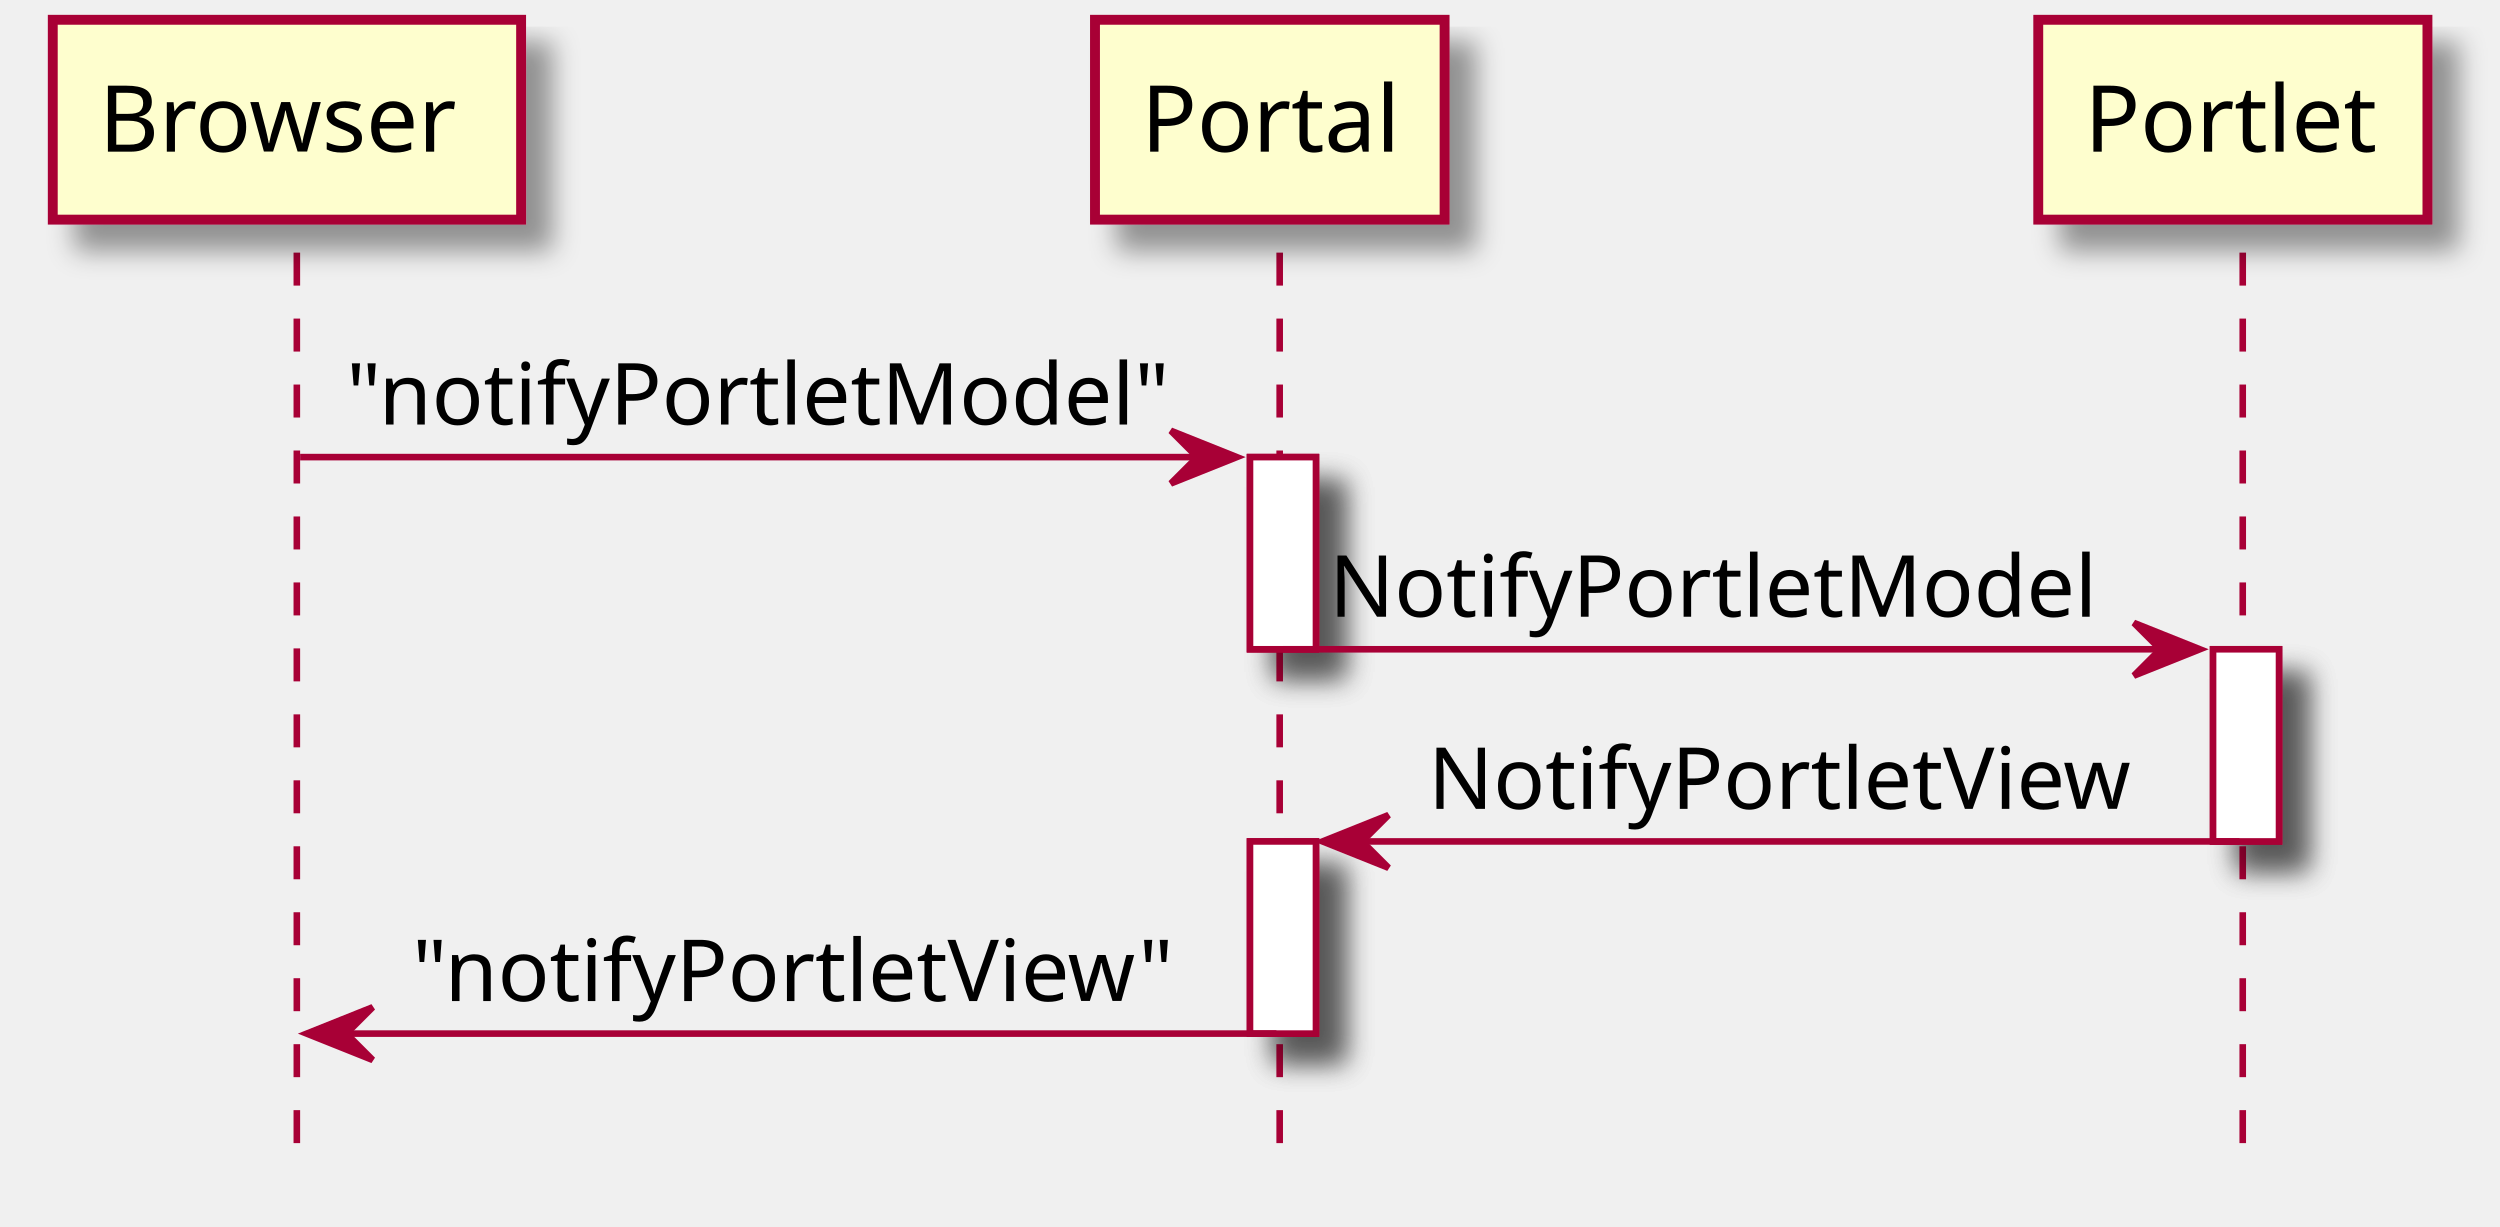
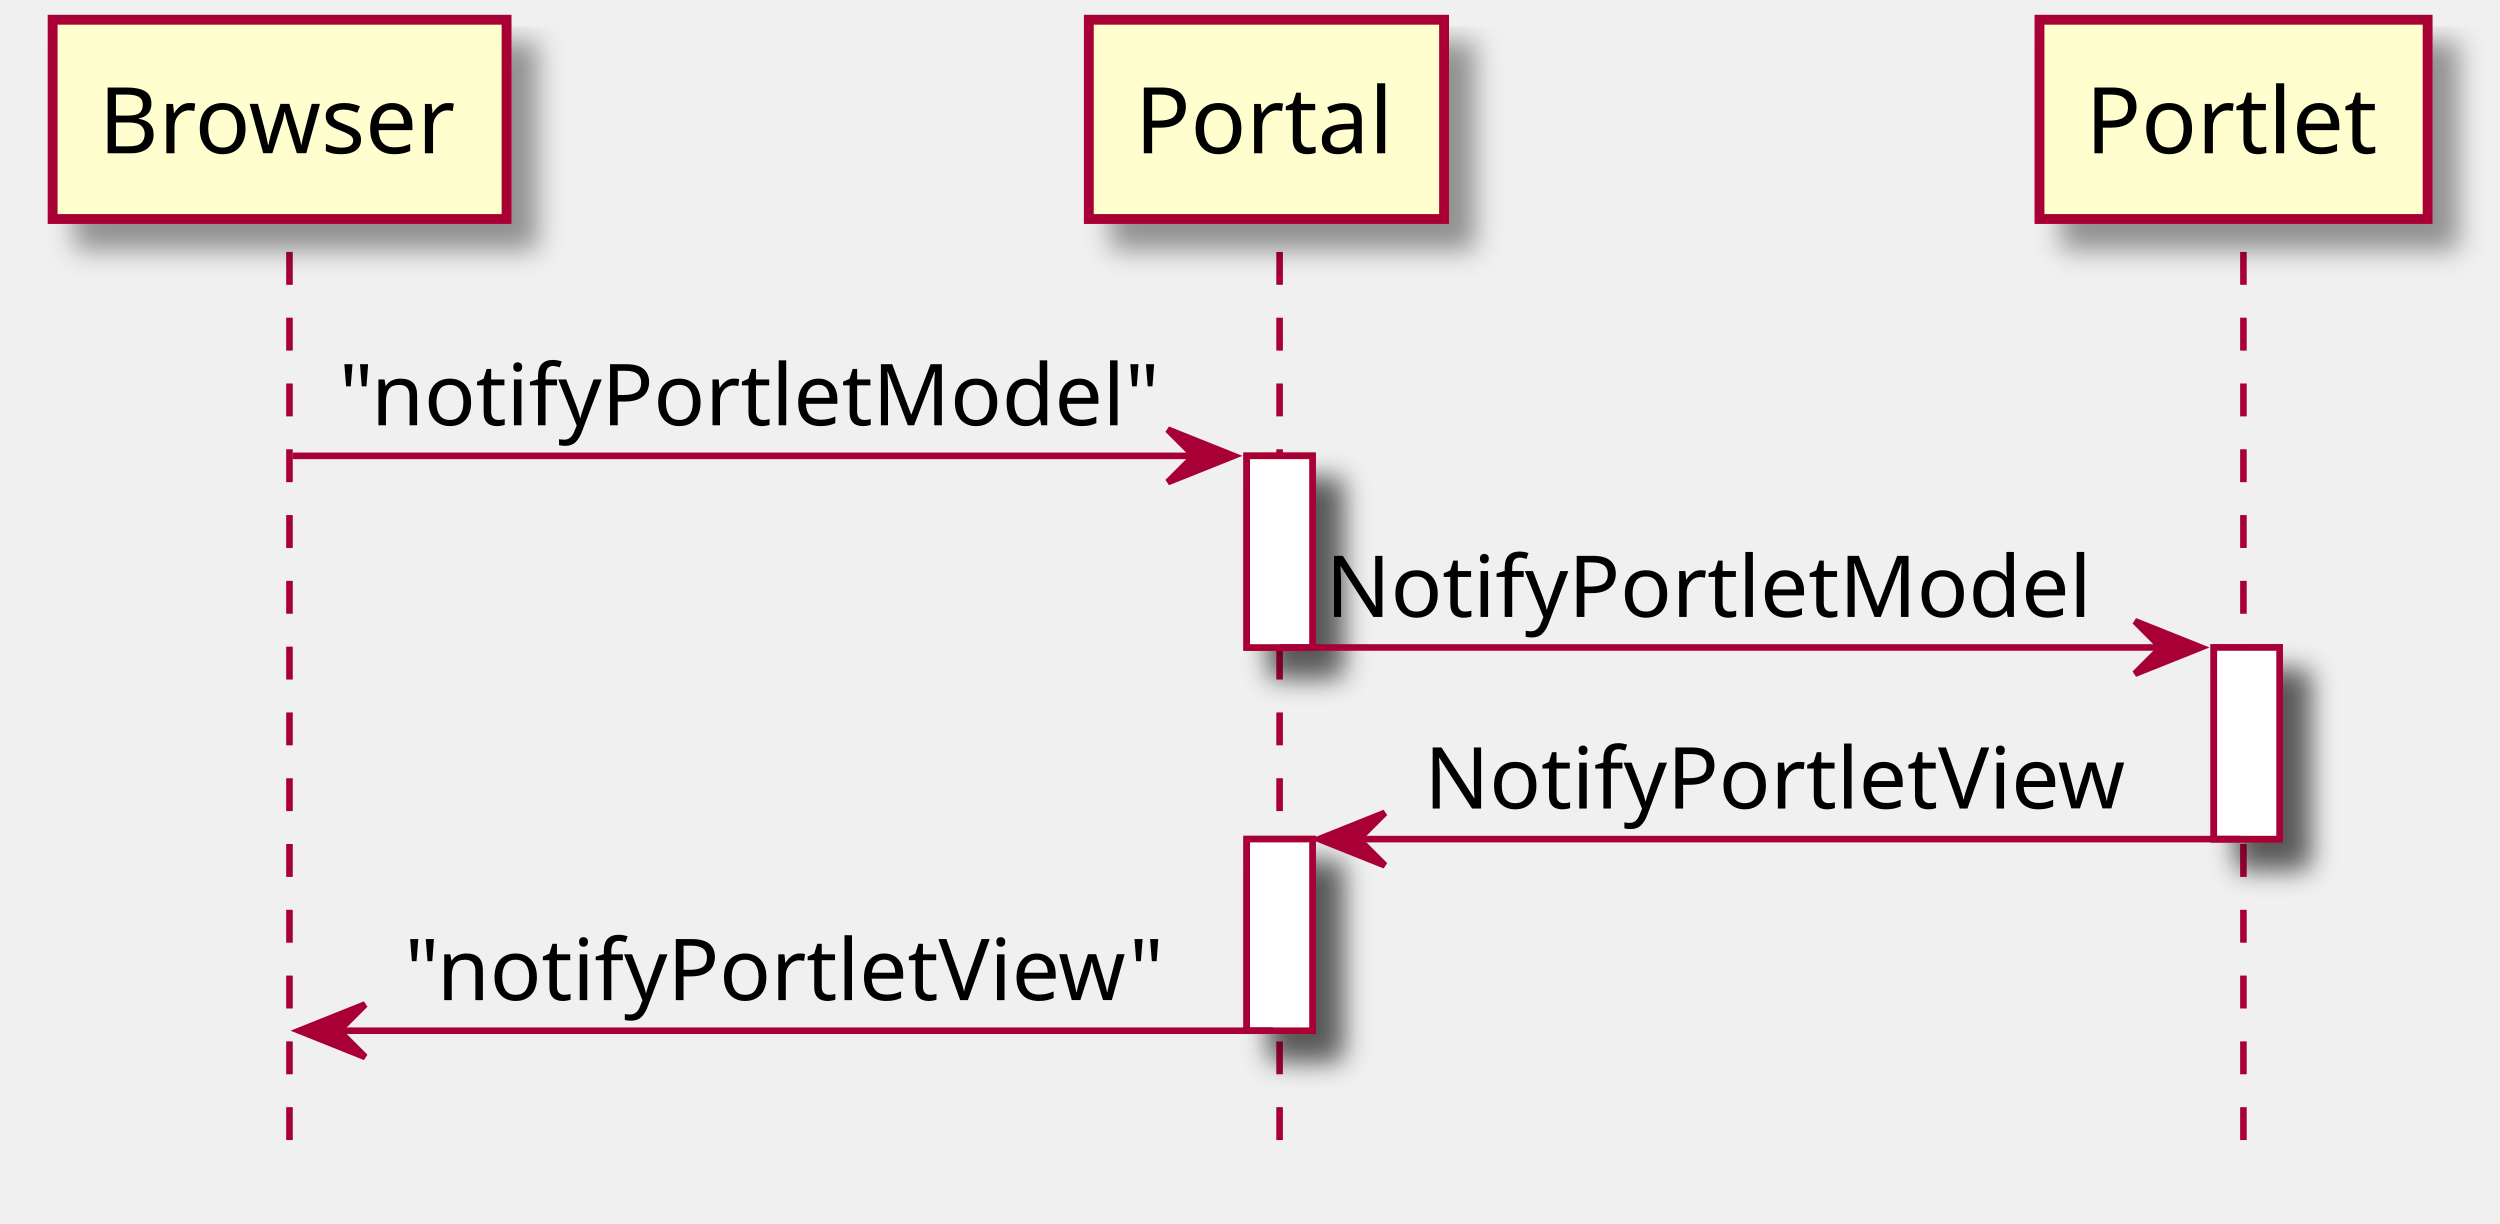
- <svg xmlns="http://www.w3.org/2000/svg" contentScriptType="application/ecmascript" contentStyleType="text/css" height="186px" preserveAspectRatio="none" style="width:379px;height:186px;" version="1.1" viewBox="0 0 379 186" width="379px" zoomAndPan="magnify">
+ <svg xmlns="http://www.w3.org/2000/svg" contentScriptType="application/ecmascript" contentStyleType="text/css" height="186px" preserveAspectRatio="none" style="width:380px;height:186px;" version="1.1" viewBox="0 0 380 186" width="380px" zoomAndPan="magnify">
  <defs>
    <filter height="300%" id="f1qsmcmza12u4u" width="300%" x="-1" y="-1">
      <feGaussianBlur result="blurOut" stdDeviation="2.0" />
      <feColorMatrix in="blurOut" result="blurOut2" type="matrix" values="0 0 0 0 0 0 0 0 0 0 0 0 0 0 0 0 0 0 .4 0" />
      <feOffset dx="4.0" dy="4.0" in="blurOut2" result="blurOut3" />
      <feBlend in="SourceGraphic" in2="blurOut3" mode="normal" />
    </filter>
  </defs>
  <g>
-     <rect fill="#FFFFFF" filter="url(#f1qsmcmza12u4u)" height="29.133" style="stroke: #A80036; stroke-width: 1.0;" width="10" x="189.5" y="69.297" />
-     <rect fill="#FFFFFF" filter="url(#f1qsmcmza12u4u)" height="29.133" style="stroke: #A80036; stroke-width: 1.0;" width="10" x="189.5" y="127.562" />
-     <rect fill="#FFFFFF" filter="url(#f1qsmcmza12u4u)" height="29.133" style="stroke: #A80036; stroke-width: 1.0;" width="10" x="335.5" y="98.43" />
-     <line style="stroke: #A80036; stroke-width: 1.0; stroke-dasharray: 5.0,5.0;" x1="45" x2="45" y1="38.297" y2="174.828" />
-     <line style="stroke: #A80036; stroke-width: 1.0; stroke-dasharray: 5.0,5.0;" x1="194" x2="194" y1="38.297" y2="174.828" />
-     <line style="stroke: #A80036; stroke-width: 1.0; stroke-dasharray: 5.0,5.0;" x1="340" x2="340" y1="38.297" y2="174.828" />
-     <rect fill="#FEFECE" filter="url(#f1qsmcmza12u4u)" height="30.297" style="stroke: #A80036; stroke-width: 1.5;" width="71" x="8" y="3" />
-     <text fill="#000000" font-family="sans-serif" font-size="14" lengthAdjust="spacingAndGlyphs" textLength="57" x="15" y="22.995">Browser</text>
-     <rect fill="#FEFECE" filter="url(#f1qsmcmza12u4u)" height="30.297" style="stroke: #A80036; stroke-width: 1.5;" width="53" x="166" y="3" />
-     <text fill="#000000" font-family="sans-serif" font-size="14" lengthAdjust="spacingAndGlyphs" textLength="39" x="173" y="22.995">Portal</text>
-     <rect fill="#FEFECE" filter="url(#f1qsmcmza12u4u)" height="30.297" style="stroke: #A80036; stroke-width: 1.5;" width="59" x="309" y="3" />
-     <text fill="#000000" font-family="sans-serif" font-size="14" lengthAdjust="spacingAndGlyphs" textLength="45" x="316" y="22.995">Portlet</text>
-     <rect fill="#FFFFFF" filter="url(#f1qsmcmza12u4u)" height="29.133" style="stroke: #A80036; stroke-width: 1.0;" width="10" x="189.5" y="69.297" />
-     <rect fill="#FFFFFF" filter="url(#f1qsmcmza12u4u)" height="29.133" style="stroke: #A80036; stroke-width: 1.0;" width="10" x="189.5" y="127.562" />
-     <rect fill="#FFFFFF" filter="url(#f1qsmcmza12u4u)" height="29.133" style="stroke: #A80036; stroke-width: 1.0;" width="10" x="335.5" y="98.43" />
-     <polygon fill="#A80036" points="177.5,65.297,187.5,69.297,177.5,73.297,181.5,69.297" style="stroke: #A80036; stroke-width: 1.0;" />
-     <line style="stroke: #A80036; stroke-width: 1.0;" x1="45.5" x2="183.5" y1="69.297" y2="69.297" />
-     <text fill="#000000" font-family="sans-serif" font-size="13" lengthAdjust="spacingAndGlyphs" textLength="125" x="52.5" y="64.364">"notifyPortletModel"</text>
-     <polygon fill="#A80036" points="323.5,94.43,333.5,98.43,323.5,102.43,327.5,98.43" style="stroke: #A80036; stroke-width: 1.0;" />
-     <line style="stroke: #A80036; stroke-width: 1.0;" x1="194.5" x2="329.5" y1="98.43" y2="98.43" />
-     <text fill="#000000" font-family="sans-serif" font-size="13" lengthAdjust="spacingAndGlyphs" textLength="117" x="201.5" y="93.497">NotifyPortletModel</text>
-     <polygon fill="#A80036" points="210.5,123.562,200.5,127.562,210.5,131.562,206.5,127.562" style="stroke: #A80036; stroke-width: 1.0;" />
-     <line style="stroke: #A80036; stroke-width: 1.0;" x1="204.5" x2="339.5" y1="127.562" y2="127.562" />
-     <text fill="#000000" font-family="sans-serif" font-size="13" lengthAdjust="spacingAndGlyphs" textLength="108" x="216.5" y="122.629">NotifyPortletView</text>
-     <polygon fill="#A80036" points="56.5,152.695,46.5,156.695,56.5,160.695,52.5,156.695" style="stroke: #A80036; stroke-width: 1.0;" />
-     <line style="stroke: #A80036; stroke-width: 1.0;" x1="50.5" x2="193.5" y1="156.695" y2="156.695" />
-     <text fill="#000000" font-family="sans-serif" font-size="13" lengthAdjust="spacingAndGlyphs" textLength="116" x="62.5" y="151.762">"notifyPortletView"</text>
+     <rect fill="#FFFFFF" filter="url(#f1qsmcmza12u4u)" height="29.127" style="stroke: #A80036; stroke-width: 1.0;" width="10" x="189.5" y="69.29" />
+     <rect fill="#FFFFFF" filter="url(#f1qsmcmza12u4u)" height="29.127" style="stroke: #A80036; stroke-width: 1.0;" width="10" x="189.5" y="127.543" />
+     <rect fill="#FFFFFF" filter="url(#f1qsmcmza12u4u)" height="29.127" style="stroke: #A80036; stroke-width: 1.0;" width="10" x="336.5" y="98.416" />
+     <line style="stroke: #A80036; stroke-width: 1.0; stroke-dasharray: 5.0,5.0;" x1="44" x2="44" y1="38.29" y2="174.796" />
+     <line style="stroke: #A80036; stroke-width: 1.0; stroke-dasharray: 5.0,5.0;" x1="194.5" x2="194.5" y1="38.29" y2="174.796" />
+     <line style="stroke: #A80036; stroke-width: 1.0; stroke-dasharray: 5.0,5.0;" x1="341" x2="341" y1="38.29" y2="174.796" />
+     <rect fill="#FEFECE" filter="url(#f1qsmcmza12u4u)" height="30.29" style="stroke: #A80036; stroke-width: 1.5;" width="69" x="8" y="3" />
+     <text fill="#000000" font-family="sans-serif" font-size="14" lengthAdjust="spacingAndGlyphs" textLength="55" x="15" y="23.303">Browser</text>
+     <rect fill="#FEFECE" filter="url(#f1qsmcmza12u4u)" height="30.29" style="stroke: #A80036; stroke-width: 1.5;" width="54" x="165.5" y="3" />
+     <text fill="#000000" font-family="sans-serif" font-size="14" lengthAdjust="spacingAndGlyphs" textLength="40" x="172.5" y="23.303">Portal</text>
+     <rect fill="#FEFECE" filter="url(#f1qsmcmza12u4u)" height="30.29" style="stroke: #A80036; stroke-width: 1.5;" width="59" x="310" y="3" />
+     <text fill="#000000" font-family="sans-serif" font-size="14" lengthAdjust="spacingAndGlyphs" textLength="45" x="317" y="23.303">Portlet</text>
+     <rect fill="#FFFFFF" filter="url(#f1qsmcmza12u4u)" height="29.127" style="stroke: #A80036; stroke-width: 1.0;" width="10" x="189.5" y="69.29" />
+     <rect fill="#FFFFFF" filter="url(#f1qsmcmza12u4u)" height="29.127" style="stroke: #A80036; stroke-width: 1.0;" width="10" x="189.5" y="127.543" />
+     <rect fill="#FFFFFF" filter="url(#f1qsmcmza12u4u)" height="29.127" style="stroke: #A80036; stroke-width: 1.0;" width="10" x="336.5" y="98.416" />
+     <polygon fill="#A80036" points="177.5,65.29,187.5,69.29,177.5,73.29,181.5,69.29" style="stroke: #A80036; stroke-width: 1.0;" />
+     <line style="stroke: #A80036; stroke-width: 1.0;" x1="44.5" x2="183.5" y1="69.29" y2="69.29" />
+     <text fill="#000000" font-family="sans-serif" font-size="13" lengthAdjust="spacingAndGlyphs" textLength="126" x="51.5" y="64.643">"notifyPortletModel"</text>
+     <polygon fill="#A80036" points="324.5,94.416,334.5,98.416,324.5,102.416,328.5,98.416" style="stroke: #A80036; stroke-width: 1.0;" />
+     <line style="stroke: #A80036; stroke-width: 1.0;" x1="194.5" x2="330.5" y1="98.416" y2="98.416" />
+     <text fill="#000000" font-family="sans-serif" font-size="13" lengthAdjust="spacingAndGlyphs" textLength="118" x="201.5" y="93.769">NotifyPortletModel</text>
+     <polygon fill="#A80036" points="210.5,123.543,200.5,127.543,210.5,131.543,206.5,127.543" style="stroke: #A80036; stroke-width: 1.0;" />
+     <line style="stroke: #A80036; stroke-width: 1.0;" x1="204.5" x2="340.5" y1="127.543" y2="127.543" />
+     <text fill="#000000" font-family="sans-serif" font-size="13" lengthAdjust="spacingAndGlyphs" textLength="110" x="216.5" y="122.895">NotifyPortletView</text>
+     <polygon fill="#A80036" points="55.5,152.669,45.5,156.669,55.5,160.669,51.5,156.669" style="stroke: #A80036; stroke-width: 1.0;" />
+     <line style="stroke: #A80036; stroke-width: 1.0;" x1="49.5" x2="193.5" y1="156.669" y2="156.669" />
+     <text fill="#000000" font-family="sans-serif" font-size="13" lengthAdjust="spacingAndGlyphs" textLength="118" x="61.5" y="152.022">"notifyPortletView"</text>
  </g>
</svg>
